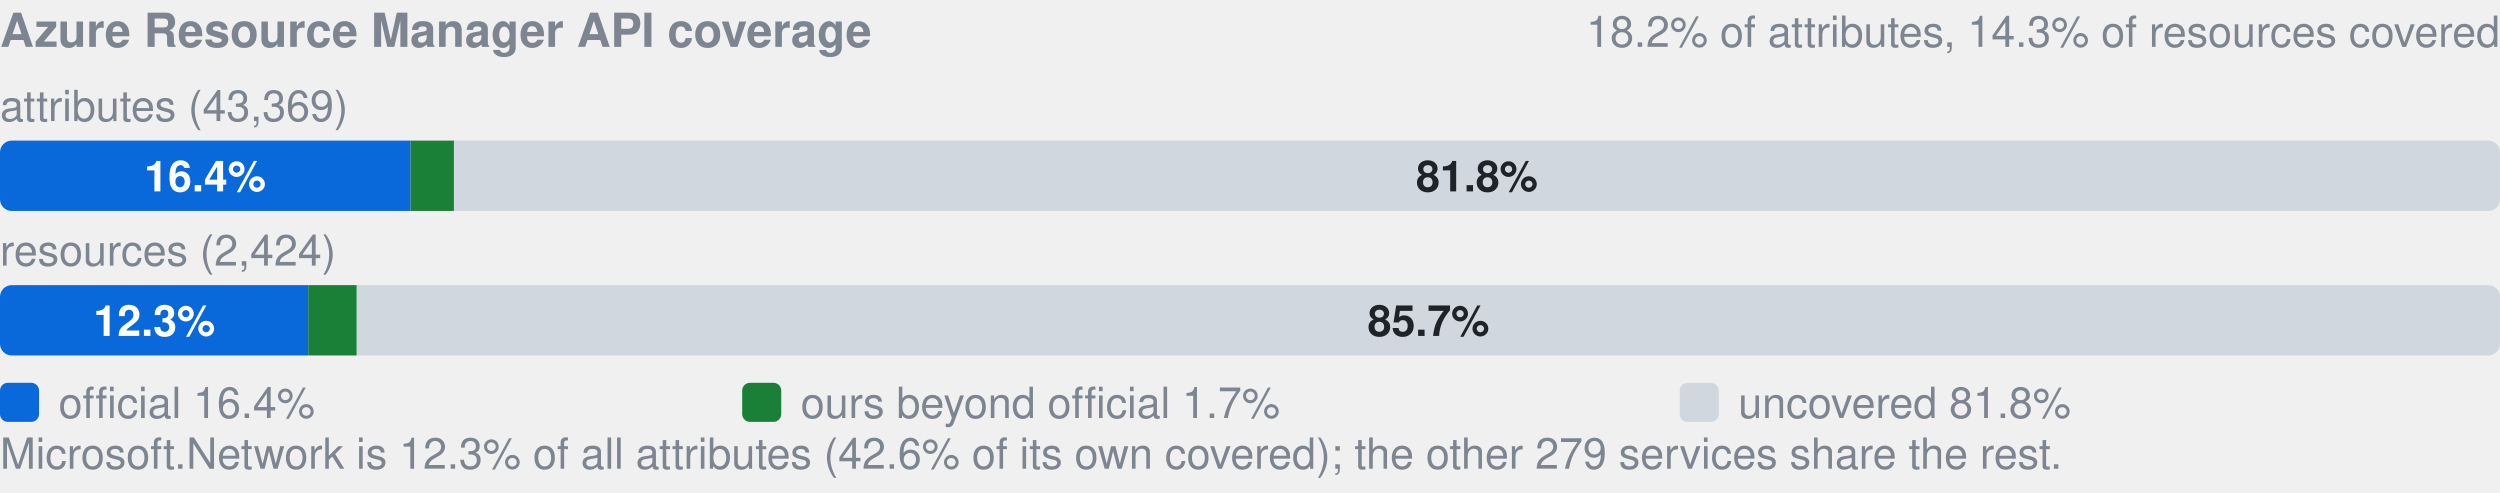
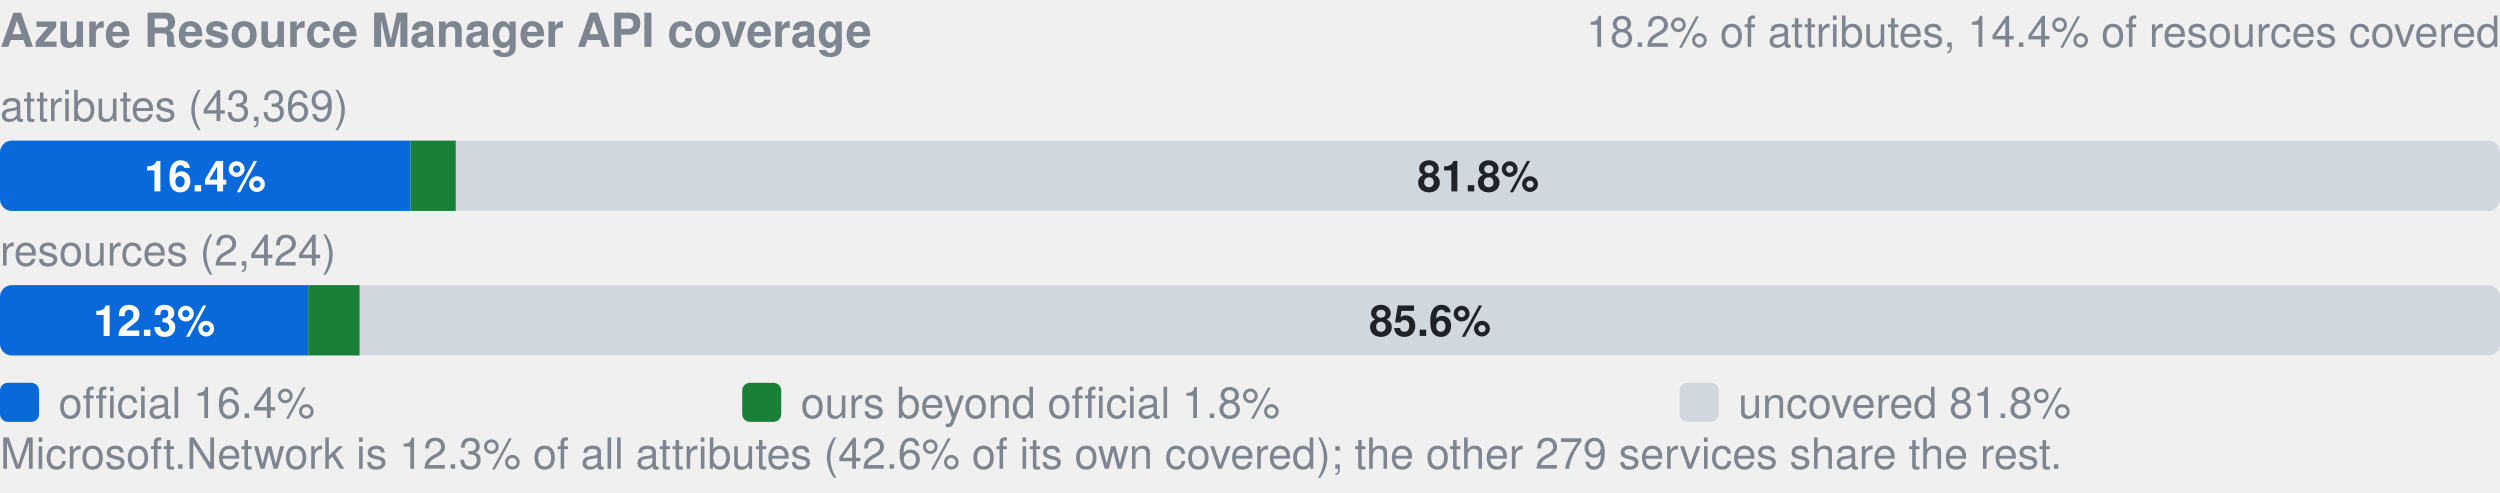
- <svg xmlns="http://www.w3.org/2000/svg" width="640" height="126" viewBox="0 0 640 126" role="img" aria-label="Azure Resource Manager API coverage: by attributes 16.4% official, 1.7% ours beyond official, 81.8% uncovered, of 43369; by resources 12.3% official, 1.9% ours beyond official, 85.7% uncovered, of 2424">
+ <svg xmlns="http://www.w3.org/2000/svg" width="640" height="126" viewBox="0 0 640 126" role="img" aria-label="Azure Resource Manager API coverage: by attributes 16.4% official, 1.8% ours beyond official, 81.8% uncovered, of 43369; by resources 12.3% official, 2.1% ours beyond official, 85.6% uncovered, of 2424">
  <style>text{font-family:-apple-system,BlinkMacSystemFont,"Segoe UI",Helvetica,Arial,sans-serif}.s{font-size:11px;font-weight:600}.t{font-size:11px;fill:#7d8590}.h{font-size:12px;font-weight:600;fill:#7d8590}</style>
  <text x="0" y="12" class="h">Azure Resource Manager API coverage</text>
-   <text x="640" y="12" text-anchor="end" class="t">18.2% of attributes, 14.3% of resources covered</text>
+   <text x="640" y="12" text-anchor="end" class="t">18.2% of attributes, 14.4% of resources covered</text>
  <text x="0" y="31" class="t">attributes (43,369)</text>
  <clipPath id="a">
    <rect x="0.0" y="36.0" width="640.0" height="18.0" rx="3" />
  </clipPath>
  <g clip-path="url(#a)">
    <rect x="0.0" y="36.0" width="105.1" height="18.0" fill="#0969da" />
-     <rect x="105.1" y="36.0" width="11.2" height="18.0" fill="#1a7f37" />
-     <rect x="116.2" y="36.0" width="523.8" height="18.0" fill="#d0d7de" />
+     <rect x="105.1" y="36.0" width="11.6" height="18.0" fill="#1a7f37" />
+     <rect x="116.7" y="36.0" width="523.3" height="18.0" fill="#d0d7de" />
  </g>
  <text x="52.5" y="49.0" text-anchor="middle" fill="#fff" class="s">16.4%</text>
-   <text x="378.1" y="49.0" text-anchor="middle" fill="#1f2328" class="s">81.8%</text>
+   <text x="378.4" y="49.0" text-anchor="middle" fill="#1f2328" class="s">81.8%</text>
  <text x="0" y="68" class="t">resources (2,424)</text>
  <clipPath id="r">
    <rect x="0.0" y="73.0" width="640.0" height="18.0" rx="3" />
  </clipPath>
  <g clip-path="url(#r)">
    <rect x="0.0" y="73.0" width="78.9" height="18.0" fill="#0969da" />
-     <rect x="78.9" y="73.0" width="12.4" height="18.0" fill="#1a7f37" />
-     <rect x="91.4" y="73.0" width="548.6" height="18.0" fill="#d0d7de" />
+     <rect x="78.9" y="73.0" width="13.2" height="18.0" fill="#1a7f37" />
+     <rect x="92.1" y="73.0" width="547.9" height="18.0" fill="#d0d7de" />
  </g>
  <text x="39.5" y="86.0" text-anchor="middle" fill="#fff" class="s">12.3%</text>
-   <text x="365.7" y="86.0" text-anchor="middle" fill="#1f2328" class="s">85.7%</text>
+   <text x="366.1" y="86.0" text-anchor="middle" fill="#1f2328" class="s">85.6%</text>
  <rect x="0" y="98" width="10" height="10" rx="2" fill="#0969da" />
  <text x="15" y="107" class="t">official 16.4%</text>
  <rect x="190" y="98" width="10" height="10" rx="2" fill="#1a7f37" />
-   <text x="205" y="107" class="t">ours beyond official 1.7%</text>
+   <text x="205" y="107" class="t">ours beyond official 1.8%</text>
  <rect x="430" y="98" width="10" height="10" rx="2" fill="#d0d7de" />
  <text x="445" y="107" class="t">uncovered 81.8%</text>
  <text x="0" y="120" class="t">Microsoft.Network is 12.3% of all attributes (42.6% of its own covered); the other 279 services share the rest.</text>
</svg>
